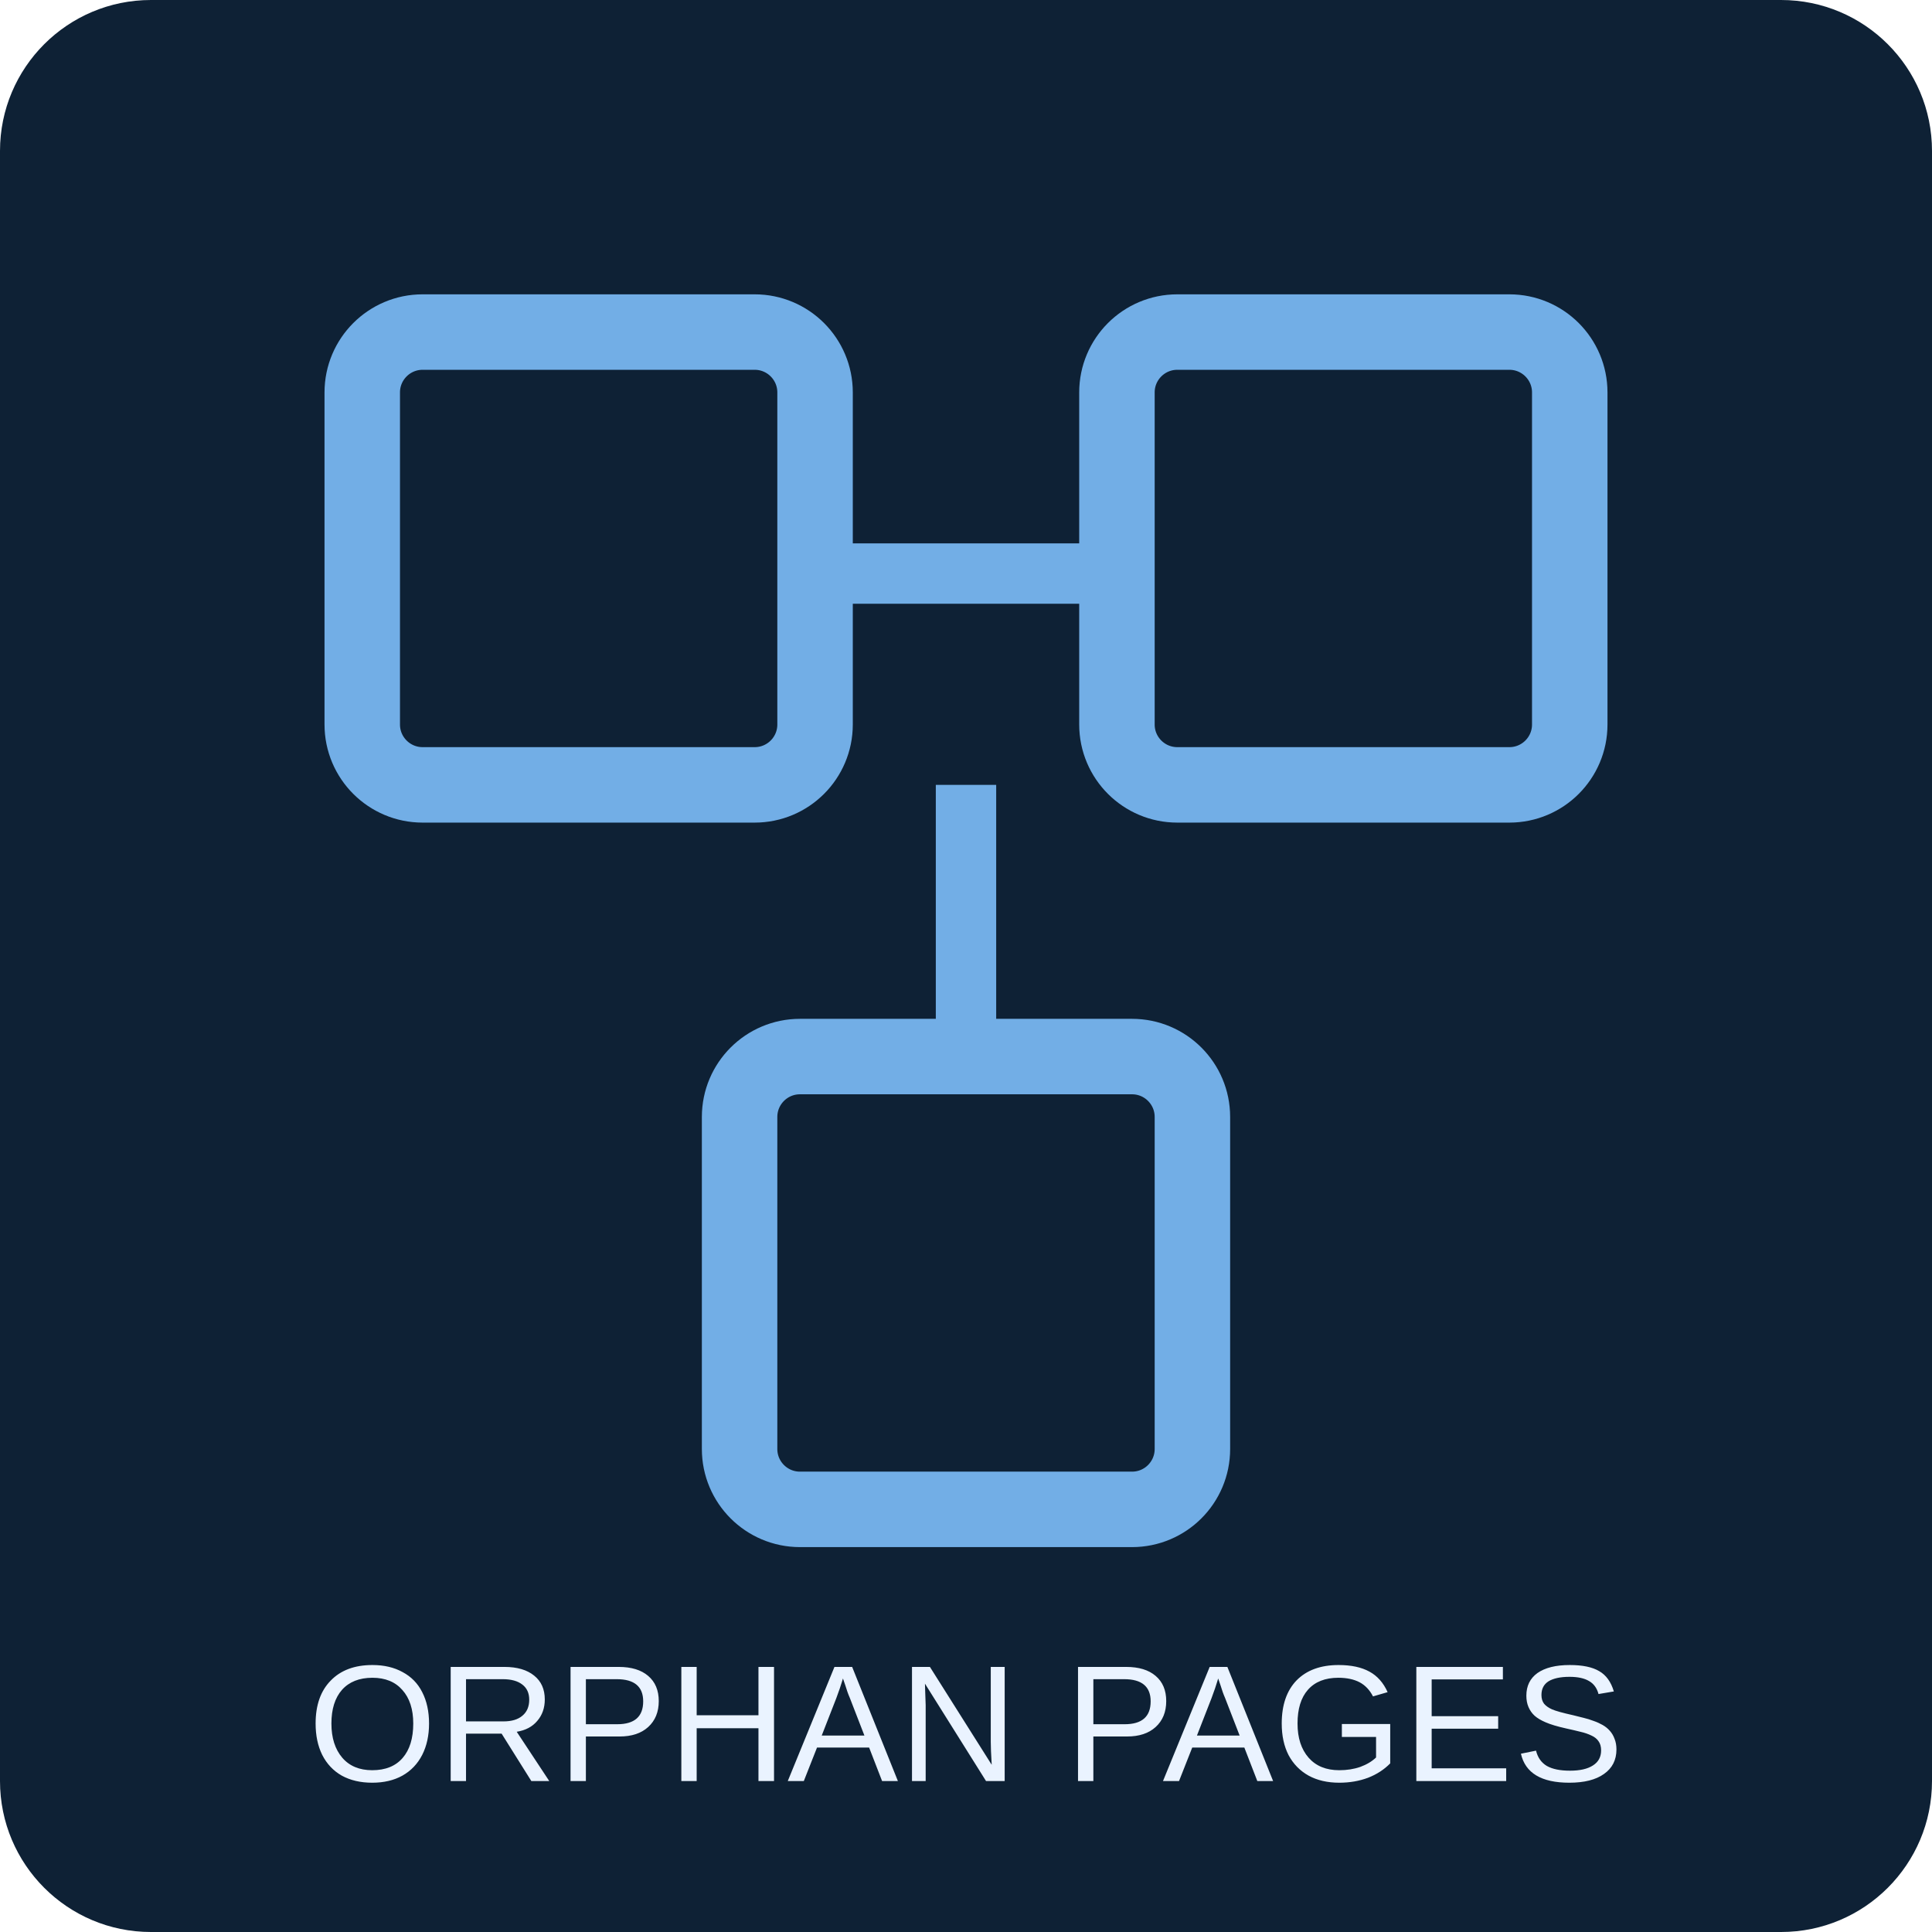
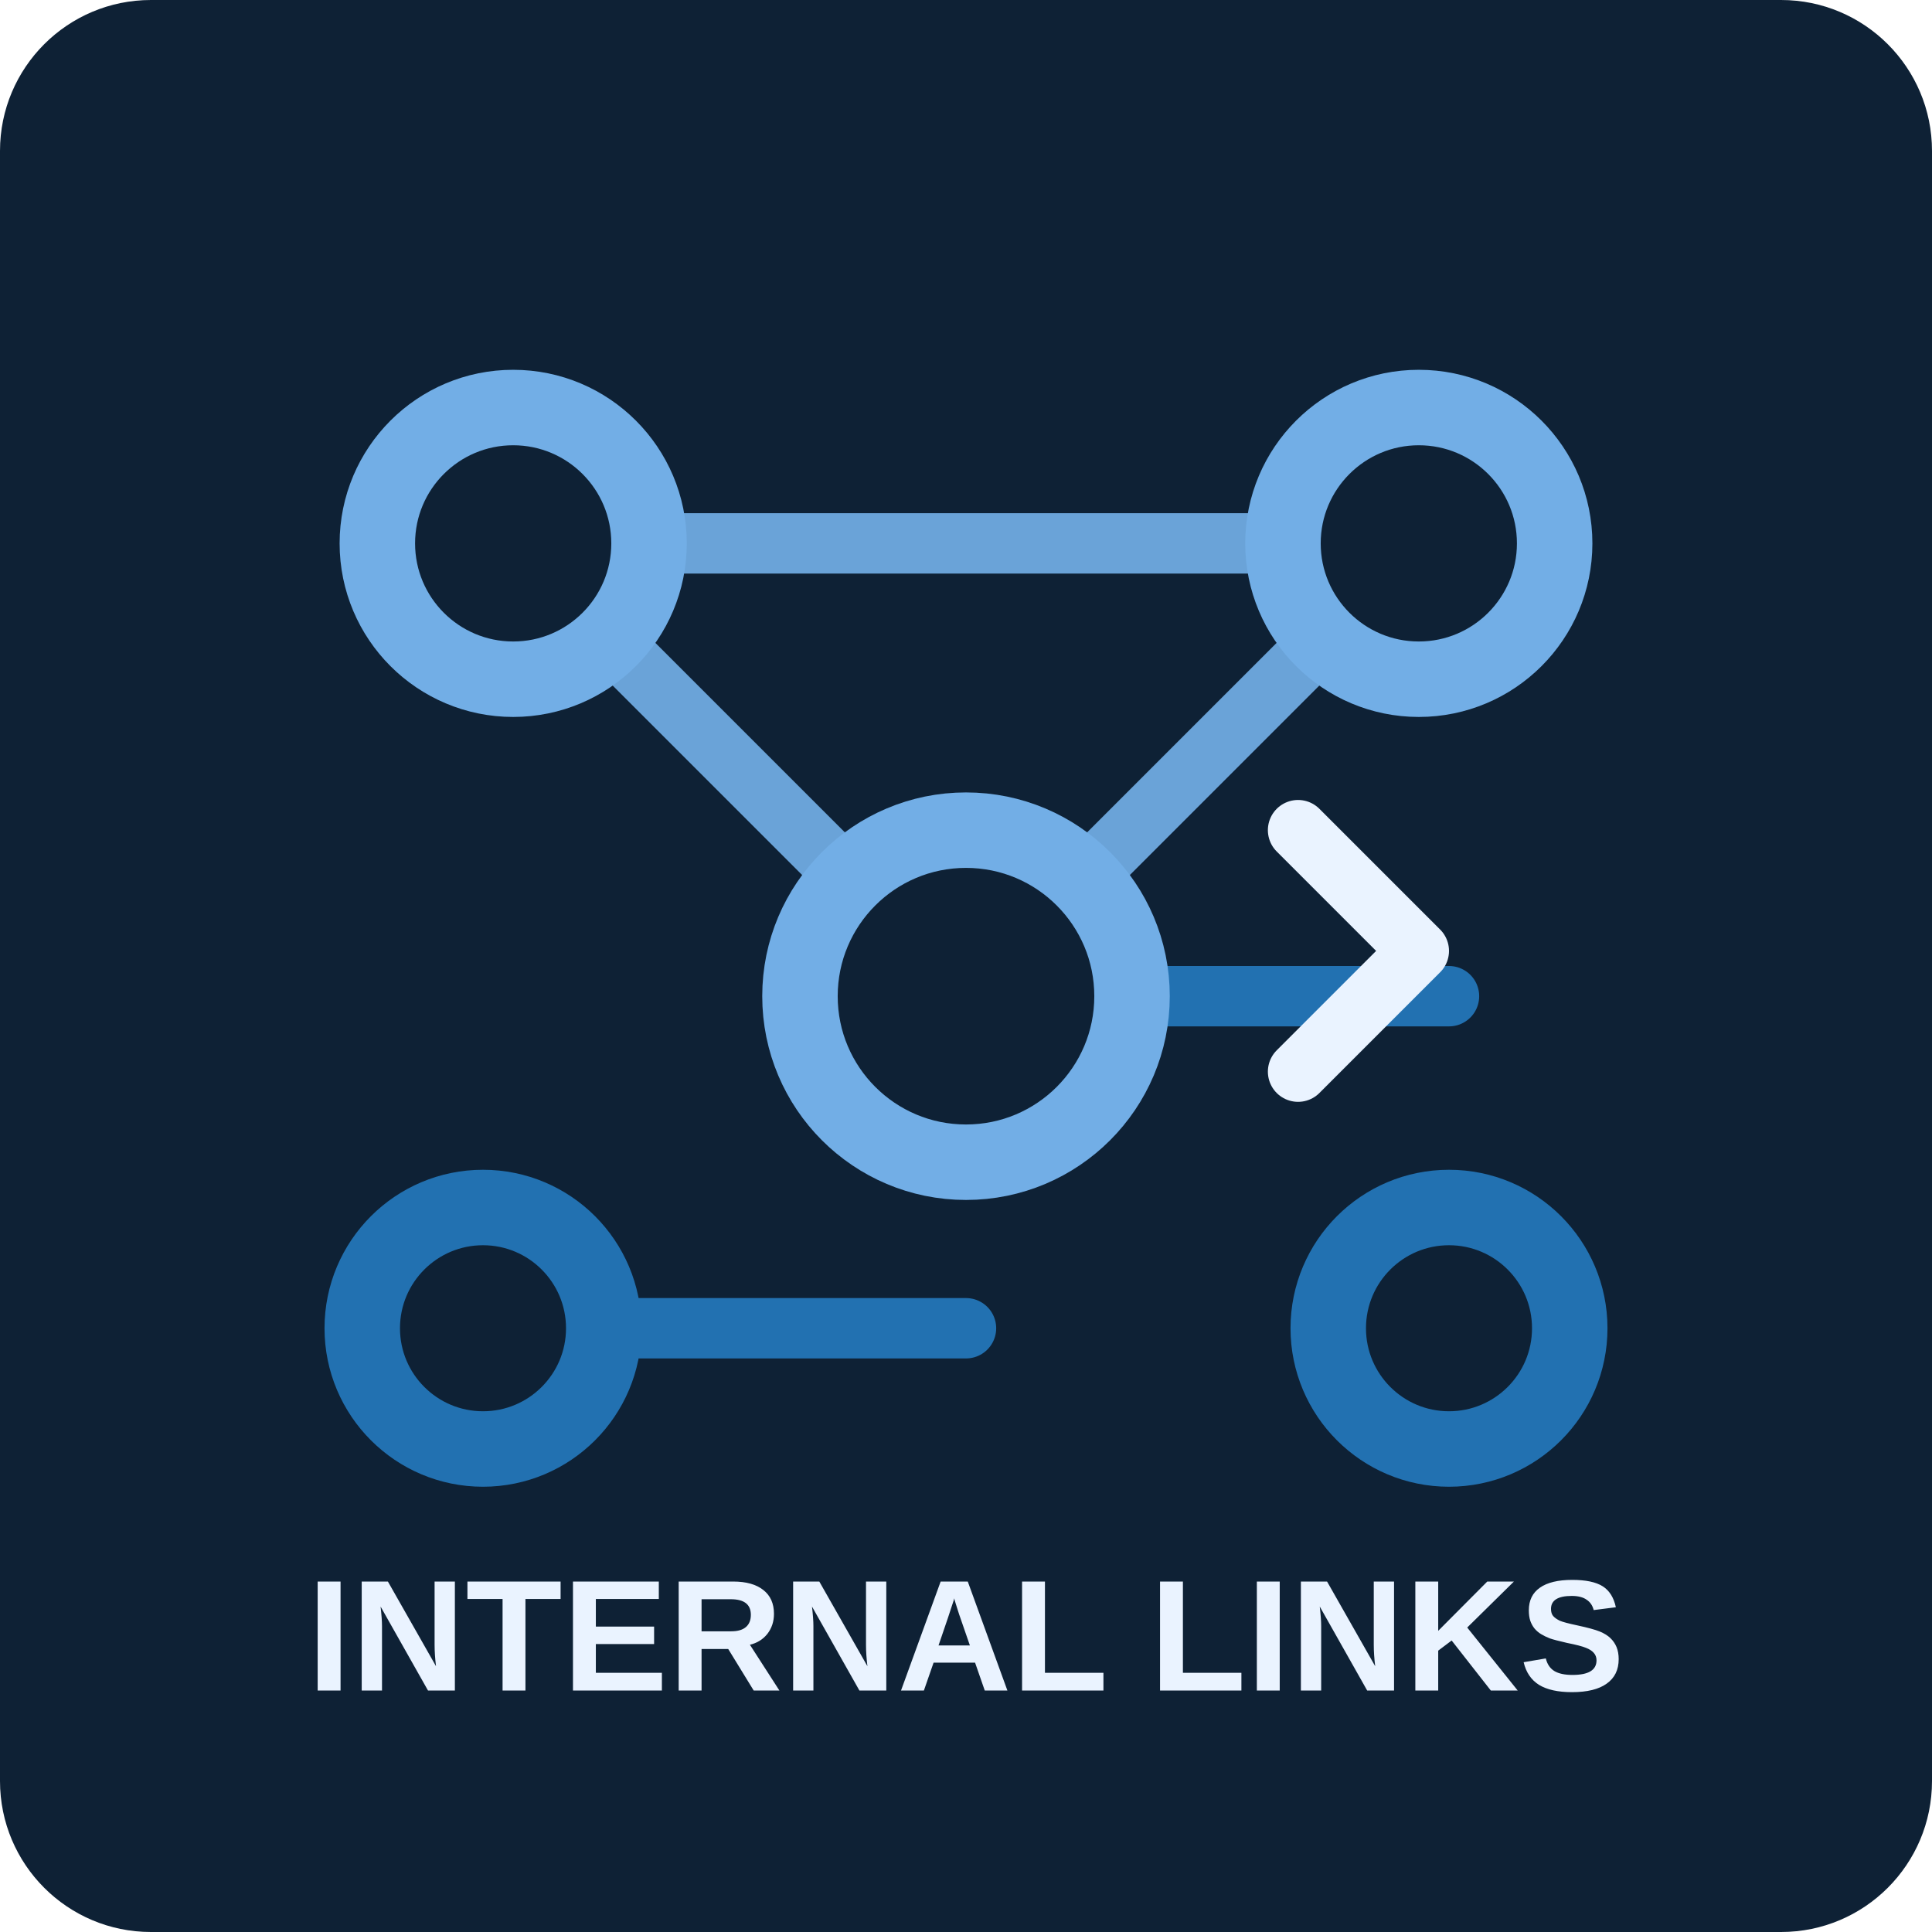
<svg xmlns="http://www.w3.org/2000/svg" width="128" height="128" viewBox="0 0 128 128" role="img" aria-labelledby="title">
  <rect width="128" height="128" rx="10" fill="#0e2135" />
-   <rect x="24" y="22" width="30" height="30" rx="4" fill="none" stroke="#72aee6" stroke-width="5" />
-   <rect x="74" y="22" width="30" height="30" rx="4" fill="none" stroke="#72aee6" stroke-width="5" />
-   <rect x="49" y="70" width="30" height="30" rx="4" fill="none" stroke="#72aee6" stroke-width="5" />
-   <line x1="54" y1="38" x2="74" y2="38" stroke="#72aee6" stroke-width="4" />
-   <line x1="64" y1="52" x2="64" y2="70" stroke="#72aee6" stroke-width="4" />
-   <text x="64" y="118" fill="#eaf3ff" font-family="Space Grotesk, Segoe UI, Arial, sans-serif" font-size="11" text-anchor="middle">ORPHAN PAGES</text>
+   <path d="M34 36H94" stroke="#72aee6" stroke-width="4" stroke-linecap="round" opacity="0.92" />
+   <path d="M34 36L64 66" stroke="#72aee6" stroke-width="4" stroke-linecap="round" opacity="0.92" />
+   <path d="M94 36L64 66" stroke="#72aee6" stroke-width="4" stroke-linecap="round" opacity="0.92" />
+   <path d="M64 66H96" stroke="#2271b1" stroke-width="4" stroke-linecap="round" />
+   <path d="M32 88H64" stroke="#2271b1" stroke-width="4" stroke-linecap="round" />
+   <circle cx="34" cy="36" r="9" fill="#0e2135" stroke="#72aee6" stroke-width="5" />
+   <circle cx="94" cy="36" r="9" fill="#0e2135" stroke="#72aee6" stroke-width="5" />
+   <circle cx="64" cy="66" r="11" fill="#0e2135" stroke="#72aee6" stroke-width="5" />
+   <circle cx="32" cy="88" r="8" fill="#0e2135" stroke="#2271b1" stroke-width="5" />
+   <circle cx="96" cy="88" r="8" fill="#0e2135" stroke="#2271b1" stroke-width="5" />
+   <path d="M86 55l8 8-8 8" fill="none" stroke="#eaf3ff" stroke-width="4" stroke-linecap="round" stroke-linejoin="round" />
+   <text x="64" y="112" fill="#eaf3ff" font-family="Space Grotesk, Segoe UI, Arial, sans-serif" font-size="10.5" font-weight="700" text-anchor="middle">INTERNAL LINKS</text>
</svg>
